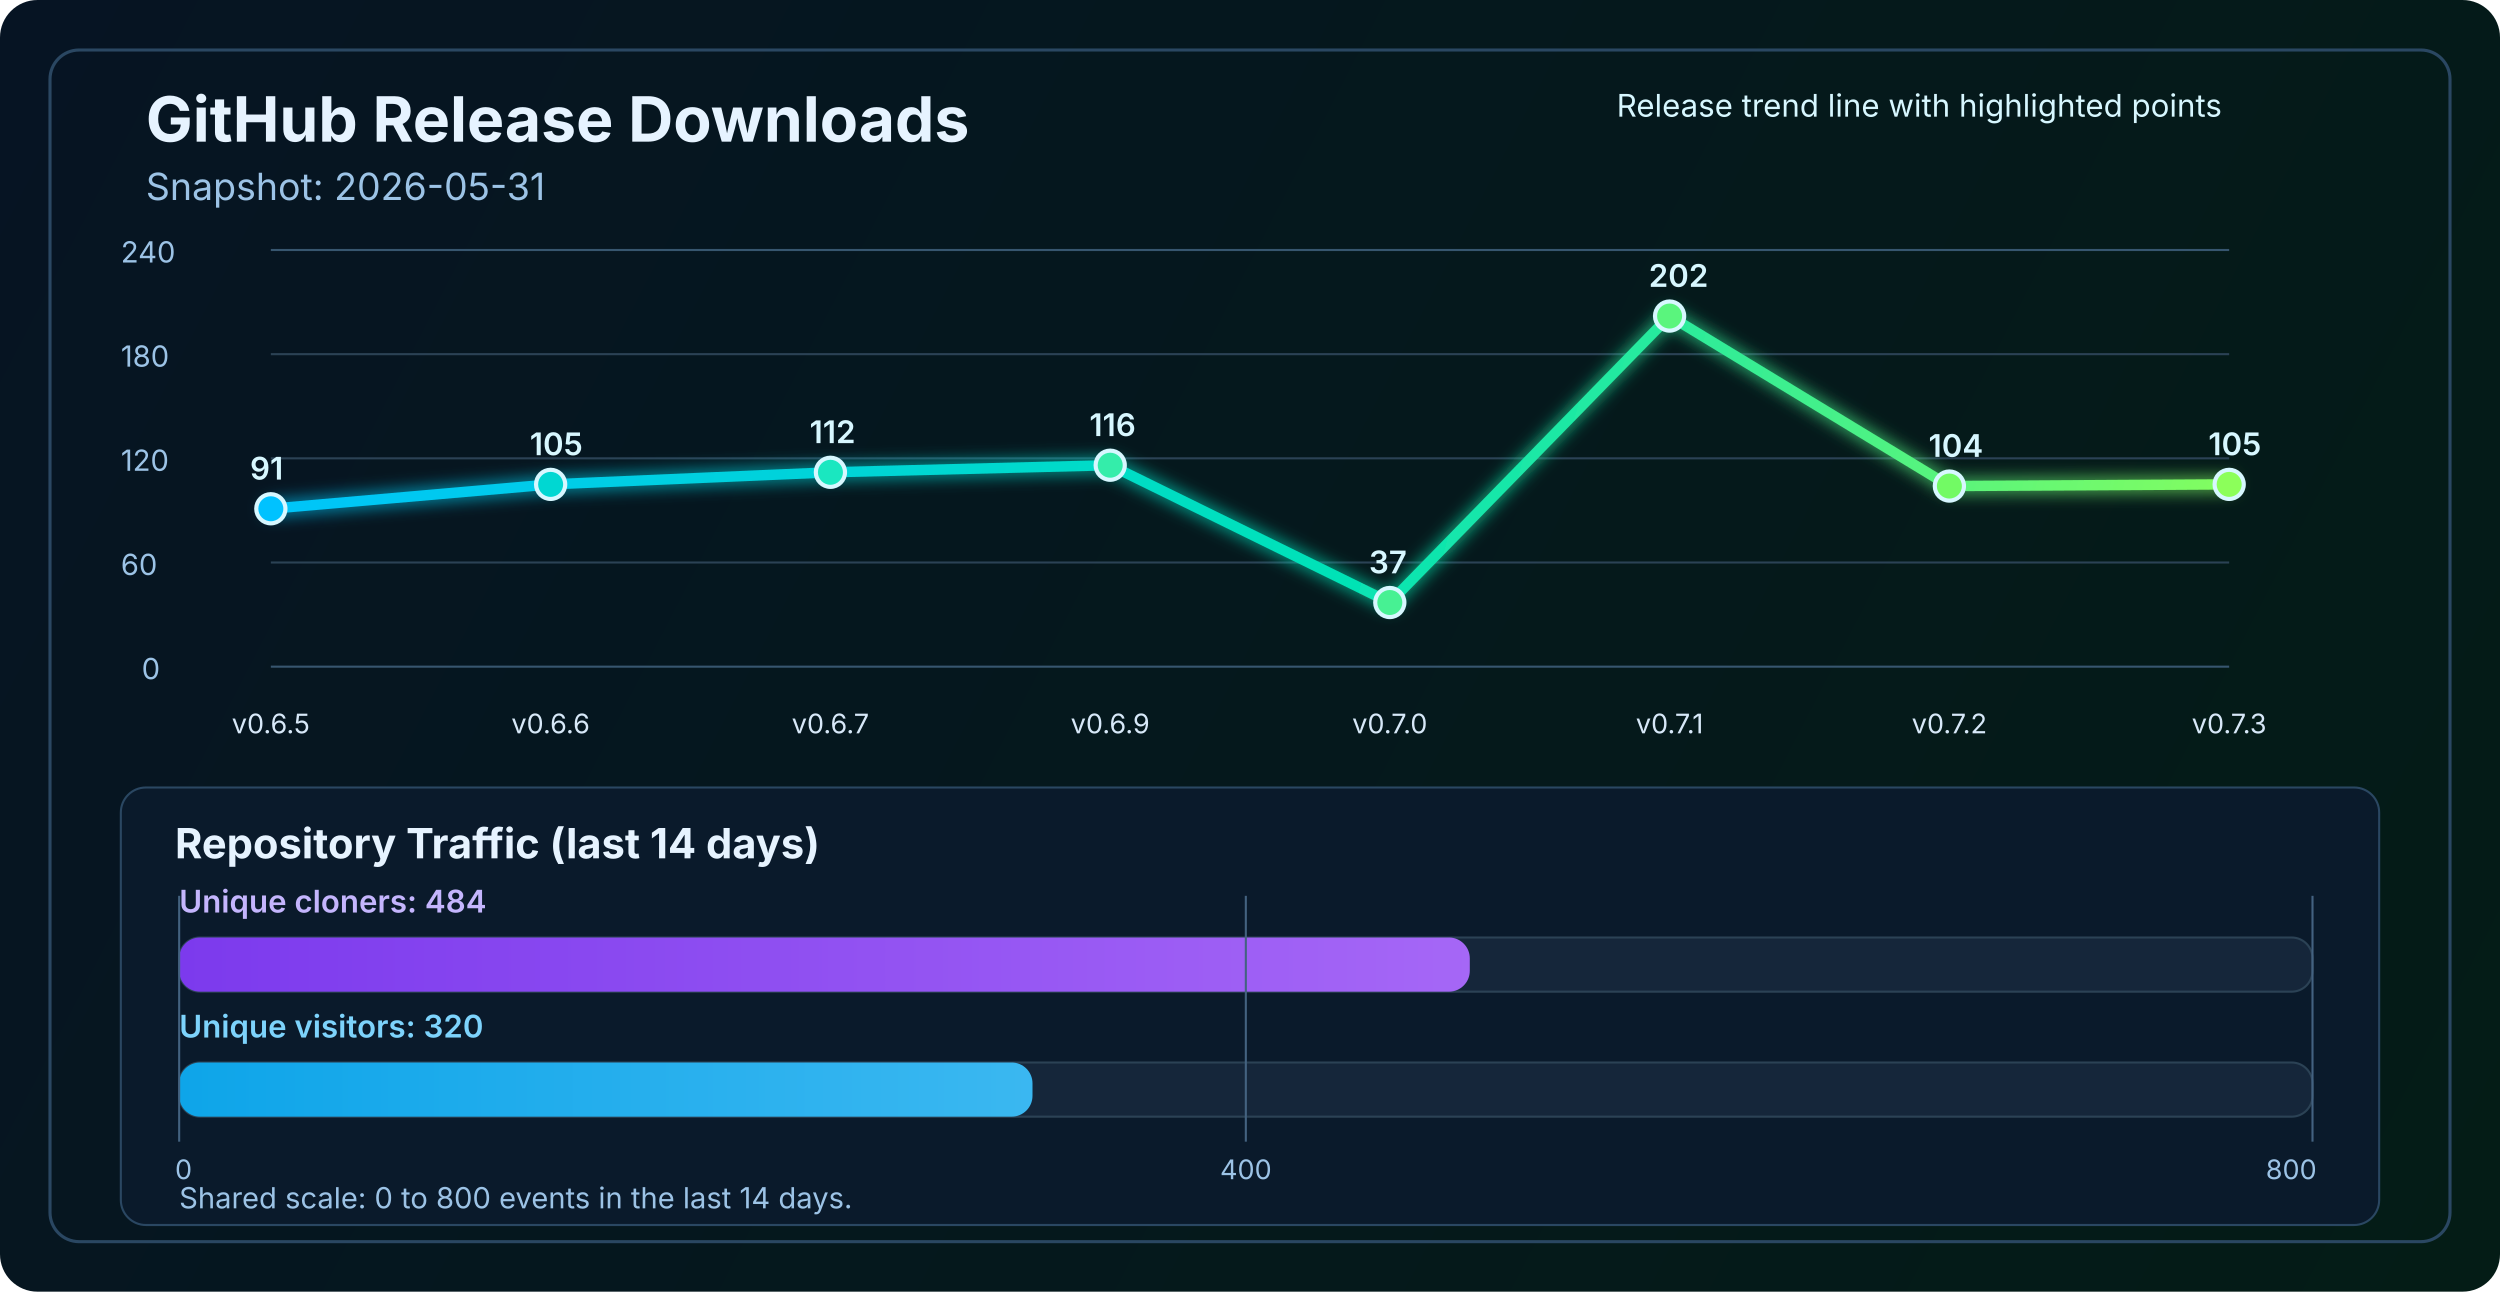
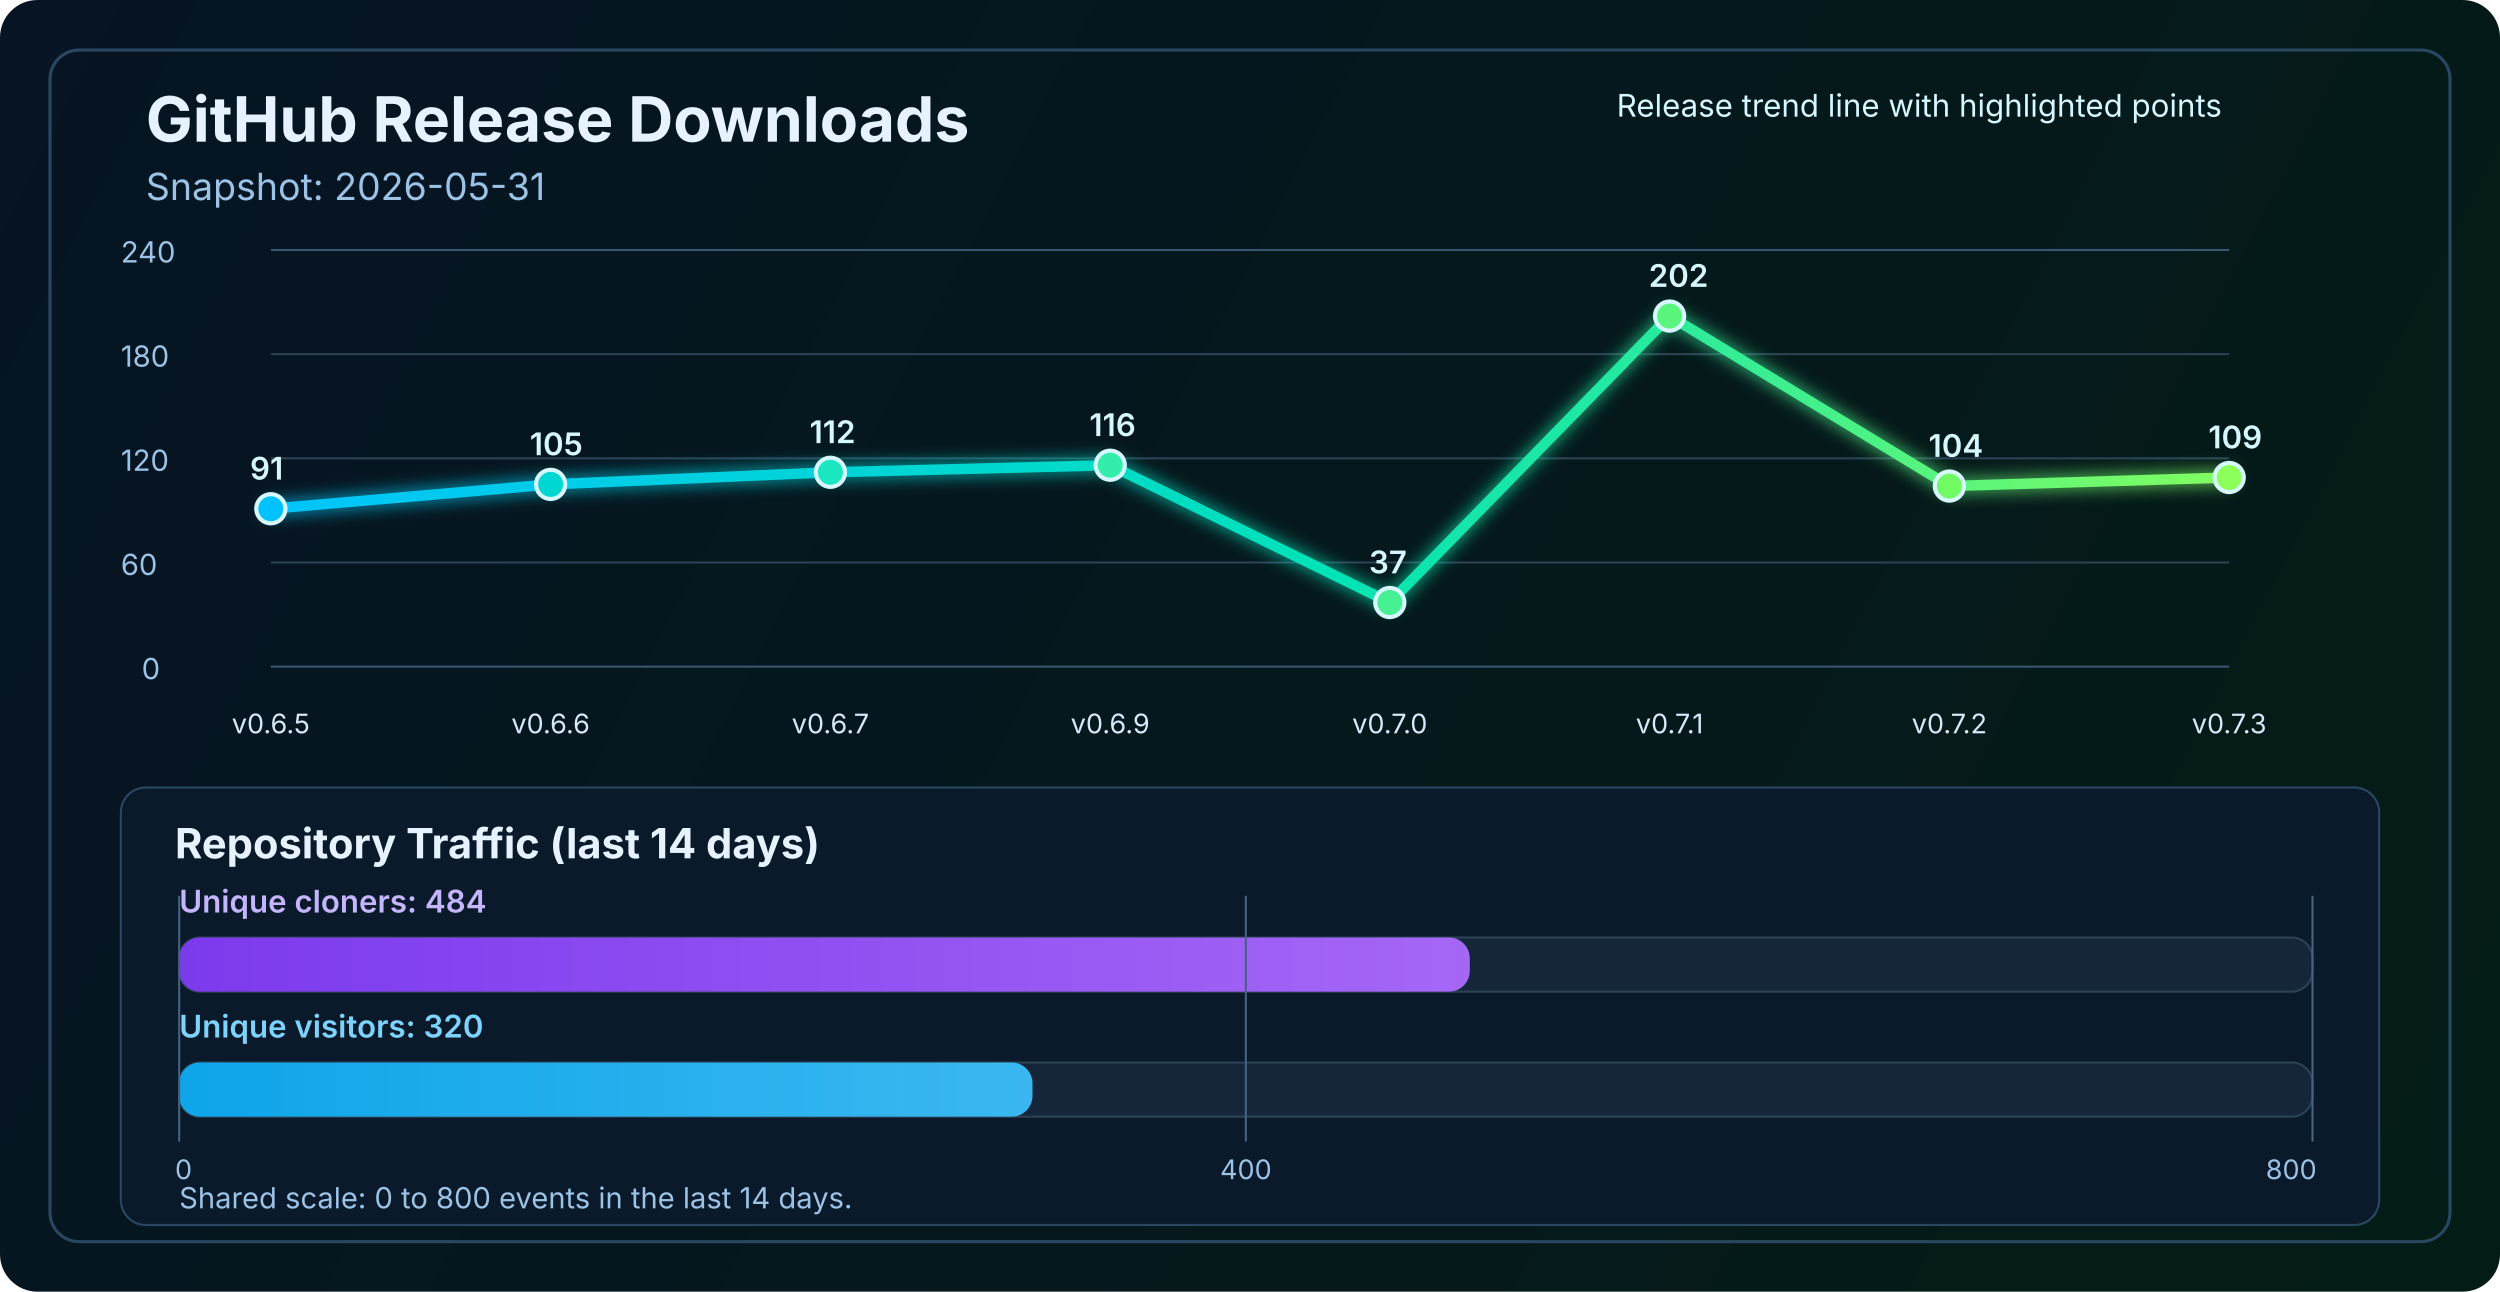
<svg xmlns="http://www.w3.org/2000/svg" width="1200" height="620" viewBox="0 0 1200 620" fill="none" role="img" aria-labelledby="title desc">
  <defs>
    <linearGradient id="bg" x1="0" y1="0" x2="1200" y2="620" gradientUnits="userSpaceOnUse">
      <stop stop-color="#061423" />
      <stop offset="1" stop-color="#041C16" />
    </linearGradient>
    <linearGradient id="line" x1="130" y1="86" x2="1070" y2="340" gradientUnits="userSpaceOnUse">
      <stop stop-color="#00C2FF" />
      <stop offset="0.55" stop-color="#00E2B8" />
      <stop offset="1" stop-color="#8CFF5A" />
    </linearGradient>
    <linearGradient id="cloneFill" x1="86" y1="450" x2="1110" y2="450" gradientUnits="userSpaceOnUse">
      <stop stop-color="#7C3AED" />
      <stop offset="1" stop-color="#C084FC" />
    </linearGradient>
    <linearGradient id="viewFill" x1="86" y1="482" x2="1110" y2="482" gradientUnits="userSpaceOnUse">
      <stop stop-color="#0EA5E9" />
      <stop offset="1" stop-color="#7DD3FC" />
    </linearGradient>
    <filter id="glow" x="-50%" y="-50%" width="200%" height="200%">
      <feGaussianBlur stdDeviation="4" result="blur" />
      <feMerge>
        <feMergeNode in="blur" />
        <feMergeNode in="SourceGraphic" />
      </feMerge>
    </filter>
  </defs>
  <rect width="1200" height="620" rx="18" fill="url(#bg)" />
  <rect x="24" y="24" width="1152" height="572" rx="14" stroke="#2A4762" stroke-width="1.5" />
  <text x="70" y="68" fill="#E6F3FF" font-size="30" font-family="SF Pro Display, -apple-system, BlinkMacSystemFont, Segoe UI, sans-serif" font-weight="700">GitHub Release Downloads</text>
  <text x="70" y="96" fill="#9CC3E6" font-size="18" font-family="SF Pro Text, -apple-system, BlinkMacSystemFont, Segoe UI, sans-serif">Snapshot: 2026-05-31</text>
  <line x1="130" y1="320.0" x2="1070" y2="320.0" stroke="#37566F" stroke-width="1" />
  <line x1="130" y1="270.0" x2="1070" y2="270.0" stroke="#2B4255" stroke-width="1" />
  <line x1="130" y1="220.0" x2="1070" y2="220.0" stroke="#2B4255" stroke-width="1" />
  <line x1="130" y1="170.0" x2="1070" y2="170.0" stroke="#2B4255" stroke-width="1" />
  <line x1="130" y1="120.0" x2="1070" y2="120.0" stroke="#37566F" stroke-width="1" />
  <text x="68" y="326.0" fill="#9CC3E6" font-size="14" font-family="SF Pro Text, -apple-system, BlinkMacSystemFont, Segoe UI, sans-serif">0</text>
  <text x="58" y="276.0" fill="#9CC3E6" font-size="14" font-family="SF Pro Text, -apple-system, BlinkMacSystemFont, Segoe UI, sans-serif">60</text>
  <text x="58" y="226.0" fill="#9CC3E6" font-size="14" font-family="SF Pro Text, -apple-system, BlinkMacSystemFont, Segoe UI, sans-serif">120</text>
  <text x="58" y="176.0" fill="#9CC3E6" font-size="14" font-family="SF Pro Text, -apple-system, BlinkMacSystemFont, Segoe UI, sans-serif">180</text>
  <text x="58" y="126.0" fill="#9CC3E6" font-size="14" font-family="SF Pro Text, -apple-system, BlinkMacSystemFont, Segoe UI, sans-serif">240</text>
-   <polyline points="130.0,244.2 264.3,232.5 398.6,226.7 532.9,223.3 667.1,289.2 801.4,151.7 935.7,233.3 1070.0,232.5" fill="none" stroke="url(#line)" stroke-width="5" stroke-linecap="round" stroke-linejoin="round" filter="url(#glow)" />
+   <polyline points="130.0,244.2 264.3,232.5 398.6,226.7 532.9,223.3 667.1,289.2 801.4,151.7 935.7,233.3 1070.0,229.2" fill="none" stroke="url(#line)" stroke-width="5" stroke-linecap="round" stroke-linejoin="round" filter="url(#glow)" />
  <circle cx="130.0" cy="244.2" r="7" fill="#00C2FF" stroke="#D7F7FF" stroke-width="2" />
  <circle cx="264.3" cy="232.5" r="7" fill="#00D7D2" stroke="#D7F7FF" stroke-width="2" />
  <circle cx="398.6" cy="226.7" r="7" fill="#1AE7C0" stroke="#D7F7FF" stroke-width="2" />
  <circle cx="532.9" cy="223.3" r="7" fill="#34EDAA" stroke="#D7F7FF" stroke-width="2" />
  <circle cx="667.1" cy="289.2" r="7" fill="#47F193" stroke="#D7F7FF" stroke-width="2" />
  <circle cx="801.4" cy="151.7" r="7" fill="#5AF57D" stroke="#D7F7FF" stroke-width="2" />
  <circle cx="935.7" cy="233.3" r="7" fill="#72FA64" stroke="#D7F7FF" stroke-width="2" />
-   <circle cx="1070.0" cy="232.5" r="7" fill="#8CFF5A" stroke="#D7F7FF" stroke-width="2" />
+   <circle cx="1070.0" cy="229.2" r="7" fill="#8CFF5A" stroke="#D7F7FF" stroke-width="2" />
  <text x="130.0" y="352" text-anchor="middle" fill="#D7E8F8" font-size="13" font-family="SF Pro Text, -apple-system, BlinkMacSystemFont, Segoe UI, sans-serif">v0.6.5</text>
  <text x="264.3" y="352" text-anchor="middle" fill="#D7E8F8" font-size="13" font-family="SF Pro Text, -apple-system, BlinkMacSystemFont, Segoe UI, sans-serif">v0.6.6</text>
  <text x="398.6" y="352" text-anchor="middle" fill="#D7E8F8" font-size="13" font-family="SF Pro Text, -apple-system, BlinkMacSystemFont, Segoe UI, sans-serif">v0.6.7</text>
  <text x="532.9" y="352" text-anchor="middle" fill="#D7E8F8" font-size="13" font-family="SF Pro Text, -apple-system, BlinkMacSystemFont, Segoe UI, sans-serif">v0.6.9</text>
  <text x="667.1" y="352" text-anchor="middle" fill="#D7E8F8" font-size="13" font-family="SF Pro Text, -apple-system, BlinkMacSystemFont, Segoe UI, sans-serif">v0.7.0</text>
  <text x="801.4" y="352" text-anchor="middle" fill="#D7E8F8" font-size="13" font-family="SF Pro Text, -apple-system, BlinkMacSystemFont, Segoe UI, sans-serif">v0.7.1</text>
  <text x="935.7" y="352" text-anchor="middle" fill="#D7E8F8" font-size="13" font-family="SF Pro Text, -apple-system, BlinkMacSystemFont, Segoe UI, sans-serif">v0.7.2</text>
  <text x="1070.0" y="352" text-anchor="middle" fill="#D7E8F8" font-size="13" font-family="SF Pro Text, -apple-system, BlinkMacSystemFont, Segoe UI, sans-serif">v0.7.3</text>
  <text x="120.0" y="230.2" fill="#D7F7FF" font-size="15" font-family="SF Pro Text, -apple-system, BlinkMacSystemFont, Segoe UI, sans-serif" font-weight="600">91</text>
  <text x="254.3" y="218.5" fill="#D7F7FF" font-size="15" font-family="SF Pro Text, -apple-system, BlinkMacSystemFont, Segoe UI, sans-serif" font-weight="600">105</text>
  <text x="388.6" y="212.7" fill="#D7F7FF" font-size="15" font-family="SF Pro Text, -apple-system, BlinkMacSystemFont, Segoe UI, sans-serif" font-weight="600">112</text>
  <text x="522.9" y="209.3" fill="#D7F7FF" font-size="15" font-family="SF Pro Text, -apple-system, BlinkMacSystemFont, Segoe UI, sans-serif" font-weight="600">116</text>
  <text x="657.1" y="275.2" fill="#D7F7FF" font-size="15" font-family="SF Pro Text, -apple-system, BlinkMacSystemFont, Segoe UI, sans-serif" font-weight="600">37</text>
  <text x="791.4" y="137.7" fill="#D7F7FF" font-size="15" font-family="SF Pro Text, -apple-system, BlinkMacSystemFont, Segoe UI, sans-serif" font-weight="600">202</text>
  <text x="925.7" y="219.3" fill="#D7F7FF" font-size="15" font-family="SF Pro Text, -apple-system, BlinkMacSystemFont, Segoe UI, sans-serif" font-weight="600">104</text>
-   <text x="1060.0" y="218.5" fill="#D7F7FF" font-size="15" font-family="SF Pro Text, -apple-system, BlinkMacSystemFont, Segoe UI, sans-serif" font-weight="600">105</text>
+   <text x="1060.0" y="215.2" fill="#D7F7FF" font-size="15" font-family="SF Pro Text, -apple-system, BlinkMacSystemFont, Segoe UI, sans-serif" font-weight="600">109</text>
  <text x="776" y="56" fill="#D7F7FF" font-size="15" font-family="SF Pro Text, -apple-system, BlinkMacSystemFont, Segoe UI, sans-serif">Release trend line with highlighted points</text>
  <rect x="58" y="378" width="1084" height="210" rx="12" fill="#0A1A2B" stroke="#2A4762" stroke-width="1" />
  <text x="84" y="412" fill="#E6F3FF" font-size="20" font-family="SF Pro Text, -apple-system, BlinkMacSystemFont, Segoe UI, sans-serif" font-weight="700">Repository Traffic (last 14 days)</text>
  <text x="86" y="438" fill="#C4B5FD" font-size="15" font-family="SF Pro Text, -apple-system, BlinkMacSystemFont, Segoe UI, sans-serif" font-weight="600">Unique cloners: 484</text>
  <rect x="86" y="450" width="1024" height="26" rx="10" fill="#15263A" stroke="#2B4255" stroke-width="1" />
  <rect x="86" y="450" width="619.5" height="26" rx="10" fill="url(#cloneFill)" />
  <text x="86" y="498" fill="#7DD3FC" font-size="15" font-family="SF Pro Text, -apple-system, BlinkMacSystemFont, Segoe UI, sans-serif" font-weight="600">Unique visitors: 320</text>
  <rect x="86" y="510" width="1024" height="26" rx="10" fill="#15263A" stroke="#2B4255" stroke-width="1" />
  <rect x="86" y="510" width="409.6" height="26" rx="10" fill="url(#viewFill)" />
  <line x1="86" y1="430" x2="86" y2="548" stroke="#436280" stroke-width="1" />
  <line x1="598.0" y1="430" x2="598.0" y2="548" stroke="#436280" stroke-width="1" />
  <line x1="1110" y1="430" x2="1110" y2="548" stroke="#436280" stroke-width="1" />
  <text x="84" y="566" text-anchor="start" fill="#9CC3E6" font-size="13" font-family="SF Pro Text, -apple-system, BlinkMacSystemFont, Segoe UI, sans-serif">0</text>
  <text x="598.0" y="566" text-anchor="middle" fill="#9CC3E6" font-size="13" font-family="SF Pro Text, -apple-system, BlinkMacSystemFont, Segoe UI, sans-serif">400</text>
  <text x="1112" y="566" text-anchor="end" fill="#9CC3E6" font-size="13" font-family="SF Pro Text, -apple-system, BlinkMacSystemFont, Segoe UI, sans-serif">800</text>
  <text x="86" y="580" fill="#9CC3E6" font-size="14" font-family="SF Pro Text, -apple-system, BlinkMacSystemFont, Segoe UI, sans-serif">Shared scale: 0 to 800 events in the last 14 days.</text>
</svg>
